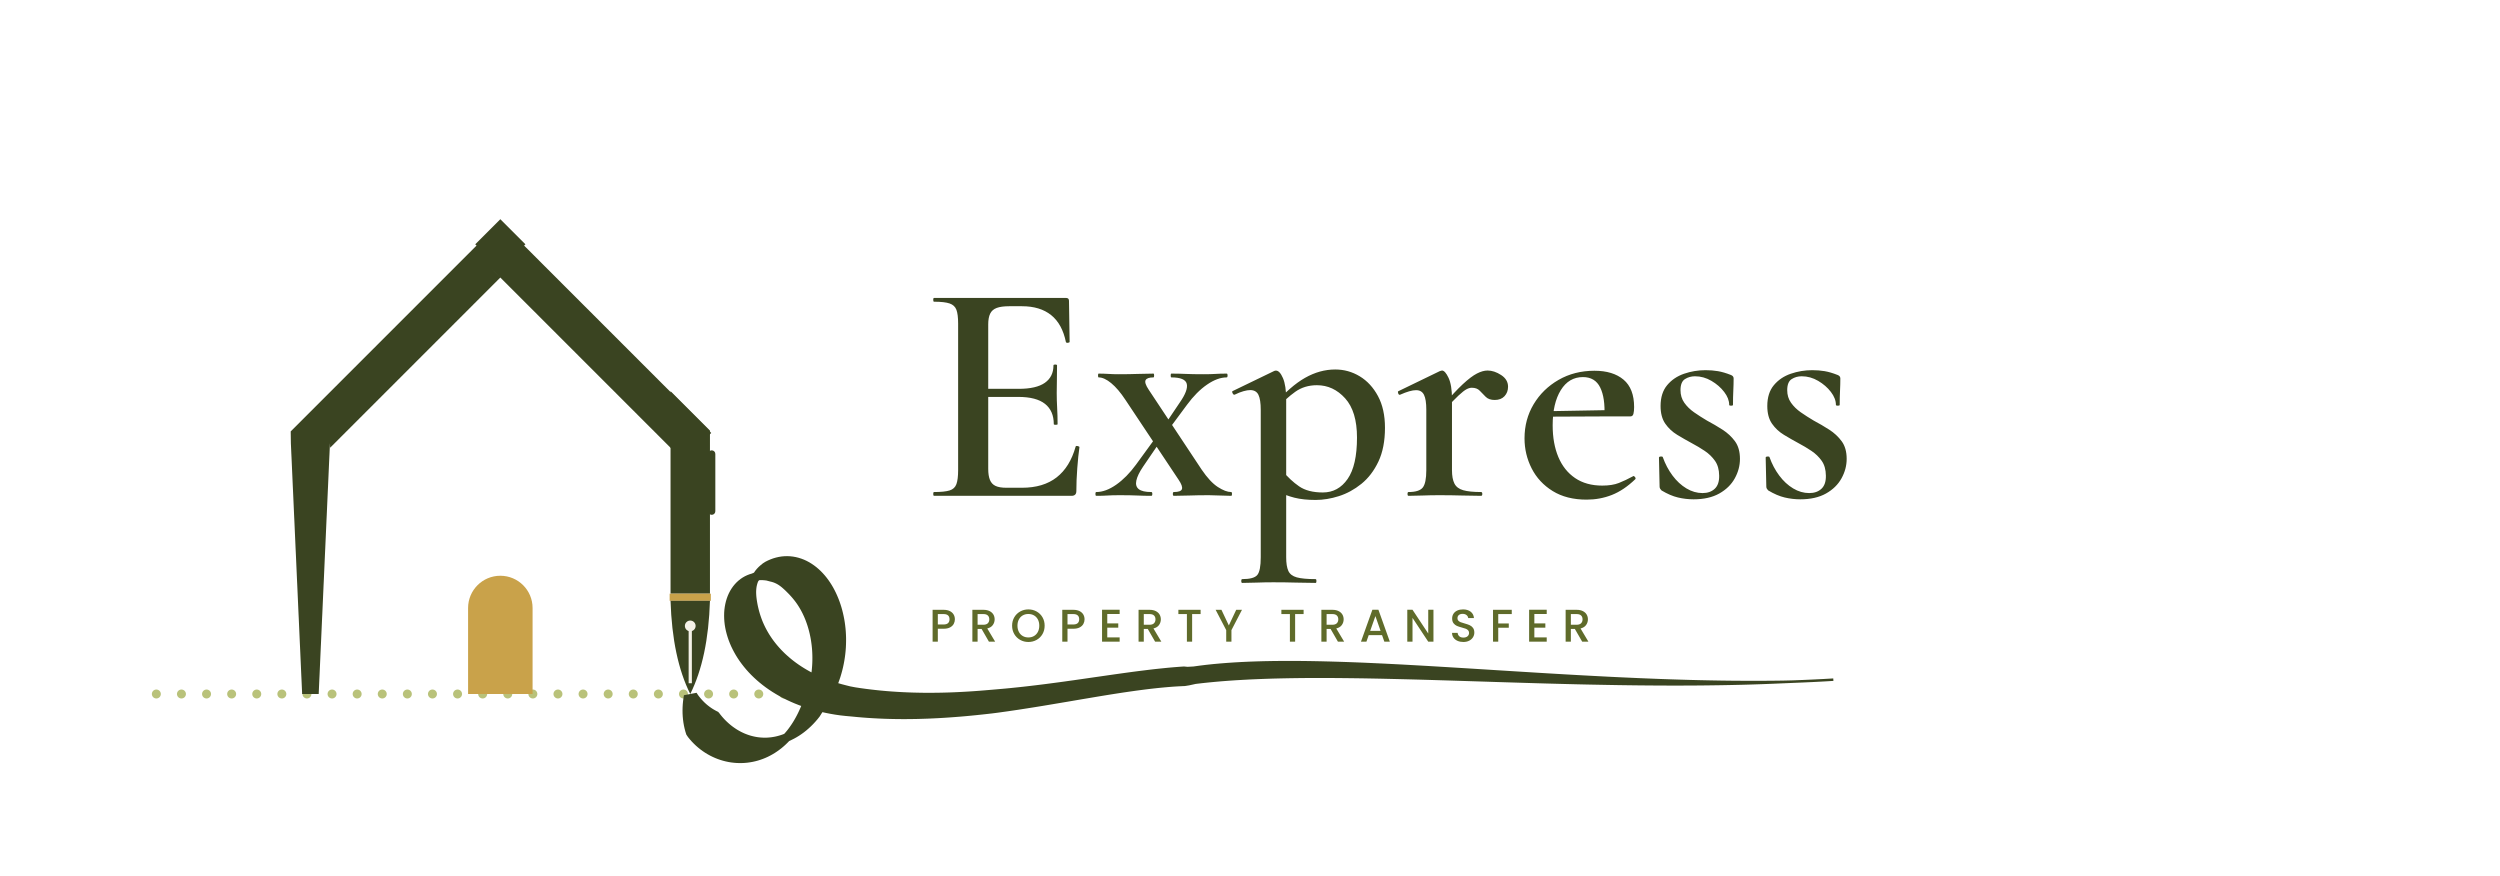
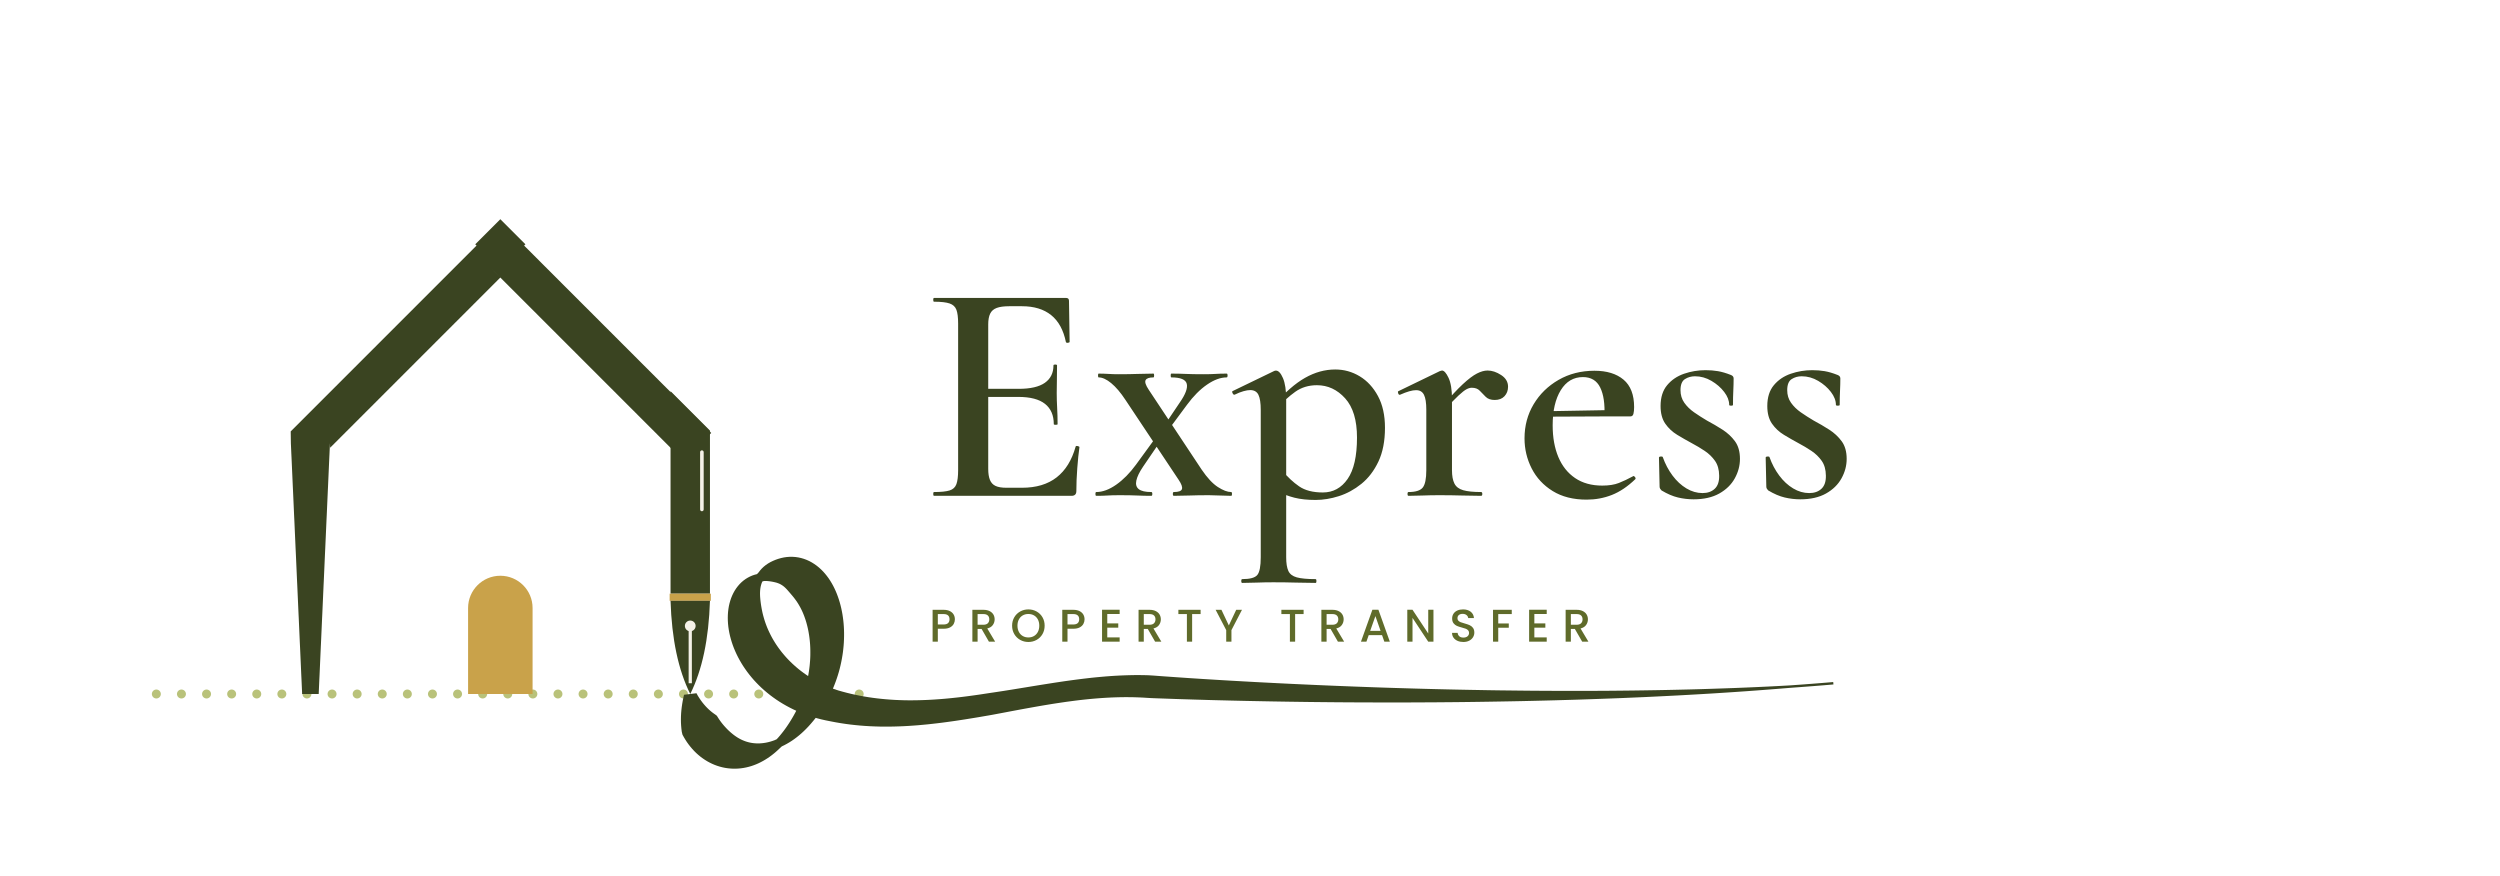
<svg xmlns="http://www.w3.org/2000/svg" viewBox="0 0 1200 420" width="1200" height="420">
  <g transform="translate(20 -4) scale(0.86)">
    <path d="M64 392H470" fill="none" stroke="#B9C27A" stroke-width="5" stroke-linecap="round" stroke-dasharray="0.01 14" />
    <path d="M238 392V344a18 18 0 0 1 36 0v48z" fill="#C9A24A" />
-     <path d="M154.62 392.00L154.71 389.97L154.80 387.94L154.89 385.91L154.98 383.89L155.08 381.86L155.17 379.83L155.26 377.80L155.35 375.77L155.44 373.74L155.53 371.71L155.62 369.69L155.71 367.66L155.80 365.63L155.90 363.60L155.99 361.57L156.08 359.54L156.17 357.51L156.26 355.49L156.35 353.46L156.44 351.43L156.53 349.40L156.63 347.37L156.72 345.34L156.81 343.31L156.90 341.29L156.99 339.26L157.08 337.23L157.17 335.20L157.26 333.17L157.35 331.14L157.45 329.11L157.54 327.09L157.63 325.06L157.72 323.03L157.81 321.00L157.90 318.97L157.99 316.94L158.08 314.91L158.17 312.89L158.27 310.86L158.36 308.83L158.45 306.80L158.54 304.77L158.63 302.74L158.72 300.71L158.81 298.69L158.90 296.66L158.99 294.63L159.09 292.60L159.18 290.57L159.27 288.54L159.36 286.51L159.45 284.49L159.54 282.46L159.63 280.43L159.72 278.40L159.82 276.37L159.91 274.34L160.00 272.31L160.09 270.29L160.18 268.26L160.27 266.23L160.36 264.20L160.45 262.17L160.54 260.14L160.64 258.11L160.73 256.09L160.82 254.06L160.91 252.03L161.00 254.56L159.29 256.26L160.81 254.75L162.32 253.24L163.84 251.72L165.35 250.21L166.86 248.69L168.38 247.18L169.89 245.66L171.41 244.15L172.92 242.64L174.44 241.12L175.95 239.61L177.46 238.09L178.98 236.58L180.49 235.06L182.01 233.55L183.52 232.04L185.04 230.52L186.55 229.01L188.06 227.49L189.58 225.98L191.09 224.46L192.61 222.95L194.12 221.44L195.64 219.92L197.15 218.41L198.66 216.89L200.18 215.38L201.69 213.86L203.21 212.35L204.72 210.84L206.24 209.32L207.75 207.81L209.26 206.29L210.78 204.78L212.29 203.26L213.81 201.75L215.32 200.24L216.84 198.72L218.35 197.21L219.86 195.69L221.38 194.18L222.89 192.66L224.41 191.15L225.92 189.64L227.44 188.12L228.95 186.61L230.46 185.09L231.98 183.58L233.49 182.06L235.01 180.55L236.52 179.04L238.04 177.52L239.55 176.01L241.06 174.49L242.58 172.98L244.09 171.46L245.61 169.95L247.12 168.44L248.64 166.92L250.15 165.41L251.66 163.89L253.18 162.38L254.69 160.86L256.21 159.35L257.72 157.84L259.24 156.32L260.75 154.81L262.26 153.29L256.00 159.56L249.79 153.35L251.36 154.92L252.94 156.49L254.51 158.06L256.08 159.64L257.65 161.21L259.22 162.78L260.79 164.35L262.36 165.92L263.94 167.49L265.51 169.06L267.08 170.64L268.65 172.21L270.22 173.78L271.79 175.35L273.36 176.92L274.94 178.49L276.51 180.06L278.08 181.64L279.65 183.21L281.22 184.78L282.79 186.35L284.36 187.92L285.94 189.49L287.51 191.06L289.08 192.64L290.65 194.21L292.22 195.78L293.79 197.35L295.36 198.92L296.94 200.49L298.51 202.06L300.08 203.64L301.65 205.21L303.22 206.78L304.79 208.35L306.36 209.92L307.94 211.49L309.51 213.06L311.08 214.64L312.65 216.21L314.22 217.78L315.79 219.35L317.36 220.92L318.94 222.49L320.51 224.06L322.08 225.64L323.65 227.21L325.22 228.78L326.79 230.35L328.36 231.92L329.94 233.49L331.51 235.06L333.08 236.64L334.65 238.21L336.22 239.78L337.79 241.35L339.36 242.92L340.94 244.49L342.51 246.06L344.08 247.64L345.65 249.21L347.22 250.78L348.79 252.35L350.36 253.92L351.94 255.49L353.51 257.06L355.08 258.64L356.65 260.21L358.31 261.69L373.69 246.31L372.21 244.65L370.64 243.08L369.06 241.51L367.49 239.94L365.92 238.36L364.35 236.79L362.78 235.22L361.21 233.65L359.64 232.08L358.06 230.51L356.49 228.94L354.92 227.36L353.35 225.79L351.78 224.22L350.21 222.65L348.64 221.08L347.06 219.51L345.49 217.94L343.92 216.36L342.35 214.79L340.78 213.22L339.21 211.65L337.64 210.08L336.06 208.51L334.49 206.94L332.92 205.36L331.35 203.79L329.78 202.22L328.21 200.65L326.64 199.08L325.06 197.51L323.49 195.94L321.92 194.36L320.35 192.79L318.78 191.22L317.21 189.65L315.64 188.08L314.06 186.51L312.49 184.94L310.92 183.36L309.35 181.79L307.78 180.22L306.21 178.65L304.64 177.08L303.06 175.51L301.49 173.94L299.92 172.36L298.35 170.79L296.78 169.22L295.21 167.65L293.64 166.08L292.06 164.51L290.49 162.94L288.92 161.36L287.35 159.79L285.78 158.22L284.21 156.65L282.64 155.08L281.06 153.51L279.49 151.94L277.92 150.36L276.35 148.79L274.78 147.22L273.21 145.65L271.64 144.08L270.06 142.51L268.49 140.94L266.92 139.36L265.35 137.79L256.00 128.44L246.71 137.74L245.19 139.25L243.68 140.76L242.16 142.28L240.65 143.79L239.14 145.31L237.62 146.82L236.11 148.34L234.59 149.85L233.08 151.36L231.56 152.88L230.05 154.39L228.54 155.91L227.02 157.42L225.51 158.94L223.99 160.45L222.48 161.96L220.96 163.48L219.45 164.99L217.94 166.51L216.42 168.02L214.91 169.54L213.39 171.05L211.88 172.56L210.36 174.08L208.85 175.59L207.34 177.11L205.82 178.62L204.31 180.14L202.79 181.65L201.28 183.16L199.76 184.68L198.25 186.19L196.74 187.71L195.22 189.22L193.71 190.74L192.19 192.25L190.68 193.76L189.16 195.28L187.65 196.79L186.14 198.31L184.62 199.82L183.11 201.34L181.59 202.85L180.08 204.36L178.56 205.88L177.05 207.39L175.54 208.91L174.02 210.42L172.51 211.94L170.99 213.45L169.48 214.96L167.96 216.48L166.45 217.99L164.94 219.51L163.42 221.02L161.91 222.54L160.39 224.05L158.88 225.56L157.36 227.08L155.85 228.59L154.34 230.11L152.82 231.62L151.31 233.14L149.79 234.65L148.28 236.16L146.76 237.68L145.25 239.19L143.74 240.71L139.00 245.44L139.09 252.03L139.18 254.06L139.27 256.09L139.36 258.11L139.46 260.14L139.55 262.17L139.64 264.20L139.73 266.23L139.82 268.26L139.91 270.29L140.00 272.31L140.09 274.34L140.18 276.37L140.28 278.40L140.37 280.43L140.46 282.46L140.55 284.49L140.64 286.51L140.73 288.54L140.82 290.57L140.91 292.60L141.01 294.63L141.10 296.66L141.19 298.69L141.28 300.71L141.37 302.74L141.46 304.77L141.55 306.80L141.64 308.83L141.73 310.86L141.83 312.89L141.92 314.91L142.01 316.94L142.10 318.97L142.19 321.00L142.28 323.03L142.37 325.06L142.46 327.09L142.55 329.11L142.65 331.14L142.74 333.17L142.83 335.20L142.92 337.23L143.01 339.26L143.10 341.29L143.19 343.31L143.28 345.34L143.37 347.37L143.47 349.40L143.56 351.43L143.65 353.46L143.74 355.49L143.83 357.51L143.92 359.54L144.01 361.57L144.10 363.60L144.20 365.63L144.29 367.66L144.38 369.69L144.47 371.71L144.56 373.74L144.65 375.77L144.74 377.80L144.83 379.83L144.92 381.86L145.02 383.89L145.11 385.91L145.20 387.94L145.29 389.97L145.38 392.00Z M358.48 392.68L358.21 394.30L357.99 395.99L357.83 397.68L357.73 399.38L357.69 401.09L357.71 402.80L357.80 404.52L357.96 406.23L358.18 407.93L358.48 409.64L358.85 411.33L359.29 413.00L359.81 414.66L360.74 416.04L361.79 417.33L362.88 418.56L364.02 419.73L365.20 420.86L366.42 421.92L367.68 422.93L368.97 423.88L370.30 424.77L371.66 425.60L373.05 426.37L374.46 427.07L375.89 427.71L377.35 428.29L378.82 428.80L380.31 429.25L381.81 429.63L383.32 429.95L384.83 430.20L386.35 430.38L387.87 430.50L389.39 430.55L390.91 430.54L392.42 430.47L393.92 430.33L395.41 430.12L396.89 429.86L398.35 429.53L399.79 429.15L401.21 428.70L402.61 428.20L403.99 427.64L405.34 427.03L406.66 426.36L407.96 425.64L409.22 424.88L410.46 424.06L411.66 423.20L412.84 422.30L413.98 421.35L415.09 420.36L416.17 419.32L417.22 418.25L418.58 417.60L419.96 416.91L421.33 416.15L422.70 415.31L424.05 414.41L425.40 413.43L426.73 412.38L428.04 411.25L429.33 410.06L430.60 408.79L431.84 407.45L433.06 406.04L434.24 404.55L435.19 403.03L436.19 401.47L437.33 399.86L438.42 398.22L439.45 396.56L440.43 394.87L441.36 393.17L442.23 391.44L443.05 389.70L443.81 387.94L444.52 386.16L445.17 384.37L445.78 382.57L446.32 380.77L446.82 378.95L447.26 377.13L447.65 375.30L447.99 373.47L448.28 371.64L448.52 369.81L448.71 367.98L448.85 366.16L448.93 364.34L448.97 362.53L448.97 360.72L448.91 358.93L448.81 357.14L448.66 355.37L448.46 353.61L448.22 351.86L447.93 350.13L447.59 348.42L447.21 346.73L446.79 345.05L446.32 343.40L445.80 341.77L445.24 340.16L444.63 338.58L443.98 337.03L443.28 335.50L442.54 334.01L441.75 332.54L440.91 331.11L440.02 329.72L439.09 328.37L438.10 327.05L437.07 325.79L435.98 324.57L434.85 323.40L433.66 322.29L432.42 321.23L431.14 320.25L429.80 319.33L428.42 318.48L426.99 317.72L425.52 317.04L424.01 316.46L422.47 315.97L420.90 315.58L419.31 315.30L417.70 315.12L416.09 315.06L414.49 315.10L412.90 315.25L411.32 315.51L409.77 315.87L408.25 316.32L406.77 316.87L405.33 317.49L403.93 318.20L402.53 319.09L401.31 320.08L400.21 321.06L399.22 322.09L398.33 323.17L397.56 324.28L396.39 324.78L395.10 325.17L393.81 325.67L392.55 326.26L391.32 326.96L390.12 327.76L388.98 328.66L387.90 329.65L386.88 330.73L385.93 331.89L385.06 333.13L384.26 334.44L383.55 335.81L382.92 337.24L382.38 338.72L381.92 340.24L381.55 341.80L381.26 343.39L381.05 345.01L380.93 346.65L380.90 348.32L380.94 350.00L381.06 351.69L381.26 353.39L381.54 355.10L381.90 356.81L382.34 358.53L382.85 360.24L383.43 361.95L384.09 363.65L384.82 365.35L385.63 367.03L386.51 368.70L387.45 370.36L388.47 372.00L389.56 373.62L390.72 375.21L391.95 376.79L393.24 378.34L394.60 379.86L396.03 381.35L397.53 382.81L399.09 384.24L400.71 385.63L402.40 386.99L404.15 388.31L405.97 389.59L407.85 390.83L409.79 392.02L411.78 393.17L413.84 394.28L415.96 395.33L418.14 396.34L420.37 397.30L422.67 398.21L425.01 399.07L427.42 399.87L429.88 400.62L432.40 401.32L434.97 401.96L437.60 402.54L440.28 403.07L443.02 403.54L445.81 403.94L448.72 404.26L451.94 404.55L455.05 404.85L458.16 405.12L461.26 405.35L464.35 405.54L467.44 405.70L470.52 405.83L473.60 405.92L476.67 405.98L479.73 406.01L482.79 406.01L485.84 405.98L488.88 405.93L491.92 405.84L494.94 405.74L497.96 405.60L500.97 405.45L503.97 405.27L506.96 405.07L509.94 404.85L512.91 404.62L515.88 404.36L518.83 404.08L521.77 403.79L524.70 403.48L527.62 403.16L530.53 402.83L533.43 402.46L536.31 402.06L539.18 401.66L542.03 401.24L544.88 400.82L547.71 400.38L550.53 399.94L553.33 399.50L556.12 399.05L558.90 398.60L561.66 398.14L564.40 397.68L567.13 397.22L569.85 396.76L572.55 396.31L575.23 395.85L577.90 395.39L580.55 394.94L583.18 394.50L585.80 394.06L588.40 393.62L590.98 393.19L593.54 392.77L596.08 392.36L598.60 391.96L601.10 391.57L603.59 391.19L606.05 390.83L608.49 390.48L610.91 390.14L613.31 389.82L615.69 389.51L618.04 389.22L620.37 388.95L622.68 388.70L624.96 388.47L627.22 388.26L629.45 388.07L631.66 387.90L633.84 387.76L635.99 387.65L638.12 387.55L640.48 387.17L644.13 386.37L647.62 385.96L651.19 385.58L654.85 385.23L658.60 384.90L662.42 384.61L666.32 384.34L670.30 384.11L674.36 383.89L678.49 383.71L682.69 383.55L686.97 383.41L691.31 383.30L695.72 383.21L700.20 383.14L704.75 383.09L709.35 383.07L714.02 383.06L718.74 383.07L723.53 383.10L728.37 383.15L733.26 383.21L738.21 383.28L743.21 383.37L748.25 383.47L753.35 383.59L758.49 383.71L763.68 383.84L768.91 383.98L774.18 384.13L779.49 384.29L784.83 384.45L790.22 384.62L795.64 384.79L801.09 384.96L806.57 385.13L812.08 385.31L817.62 385.48L823.19 385.65L828.78 385.82L834.40 385.99L840.04 386.15L845.69 386.30L851.37 386.45L857.06 386.59L862.77 386.72L868.49 386.83L874.22 386.94L879.96 387.04L885.71 387.12L891.47 387.19L897.23 387.24L903.00 387.28L908.77 387.30L914.54 387.30L920.30 387.28L926.07 387.24L931.83 387.17L937.58 387.09L943.33 386.98L949.07 386.85L954.79 386.69L960.51 386.50L966.21 386.28L971.89 386.04L977.56 385.80L983.21 385.57L988.84 385.31L994.45 385.02L1000.04 384.69L999.96 383.31L994.38 383.63L988.78 383.91L983.15 384.16L977.51 384.38L971.85 384.52L966.17 384.59L960.47 384.63L954.76 384.64L949.05 384.62L943.32 384.58L937.58 384.51L931.84 384.41L926.09 384.29L920.34 384.15L914.58 383.98L908.83 383.80L903.07 383.60L897.32 383.37L891.58 383.14L885.83 382.88L880.10 382.62L874.37 382.34L868.66 382.04L862.95 381.74L857.26 381.43L851.59 381.11L845.93 380.78L840.28 380.45L834.66 380.11L829.06 379.76L823.48 379.42L817.92 379.07L812.39 378.73L806.89 378.38L801.41 378.04L795.97 377.70L790.55 377.37L785.17 377.04L779.82 376.72L774.51 376.40L769.24 376.10L764.00 375.81L758.81 375.52L753.66 375.26L748.55 375.00L743.48 374.77L738.46 374.54L733.49 374.34L728.57 374.16L723.70 374.00L718.89 373.86L714.12 373.74L709.41 373.65L704.76 373.58L700.17 373.54L695.64 373.53L691.16 373.55L686.75 373.60L682.41 373.68L678.13 373.80L673.91 373.95L669.77 374.14L665.70 374.37L661.69 374.64L657.77 374.95L653.91 375.30L650.13 375.70L646.44 376.15L642.82 376.65L639.52 376.83L637.57 376.64L635.34 376.79L633.09 376.96L630.81 377.15L628.52 377.36L626.21 377.59L623.88 377.83L621.53 378.08L619.16 378.35L616.77 378.64L614.36 378.94L611.94 379.24L609.49 379.56L607.03 379.89L604.55 380.23L602.05 380.58L599.53 380.93L597.00 381.29L594.45 381.66L591.89 382.03L589.30 382.40L586.71 382.77L584.09 383.15L581.47 383.53L578.82 383.91L576.17 384.29L573.50 384.66L570.81 385.04L568.11 385.41L565.40 385.77L562.68 386.13L559.94 386.49L557.20 386.83L554.44 387.17L551.67 387.50L548.89 387.82L546.10 388.13L543.30 388.42L540.49 388.71L537.67 388.98L534.85 389.23L532.01 389.48L529.17 389.72L526.33 389.96L523.48 390.19L520.62 390.40L517.75 390.59L514.88 390.76L512.01 390.91L509.13 391.04L506.24 391.15L503.35 391.23L500.46 391.29L497.56 391.32L494.67 391.33L491.76 391.31L488.86 391.26L485.96 391.19L483.05 391.08L480.15 390.95L477.24 390.78L474.34 390.59L471.44 390.36L468.53 390.10L465.63 389.80L462.74 389.47L459.84 389.11L456.95 388.71L454.06 388.27L451.28 387.74L448.93 387.15L446.60 386.54L444.34 385.89L442.16 385.20L440.04 384.47L437.99 383.71L436.01 382.92L434.09 382.09L432.25 381.23L430.47 380.35L428.75 379.45L427.10 378.52L425.51 377.57L423.98 376.60L422.51 375.62L421.10 374.62L419.75 373.61L418.46 372.59L417.22 371.55L416.04 370.51L414.90 369.47L413.82 368.41L412.79 367.36L411.81 366.30L410.88 365.24L409.99 364.18L409.15 363.12L408.35 362.07L407.60 361.02L406.89 359.97L406.21 358.93L405.58 357.89L404.99 356.87L404.43 355.85L403.91 354.85L403.42 353.85L402.97 352.87L402.54 351.90L402.15 350.94L401.79 349.99L401.46 349.06L401.15 348.15L400.86 347.25L400.60 346.36L400.36 345.49L400.14 344.64L399.94 343.79L399.75 342.96L399.58 342.14L399.43 341.33L399.29 340.52L399.16 339.72L399.05 338.92L398.95 338.11L398.87 337.30L398.82 336.47L398.78 335.63L398.78 334.78L398.82 333.90L398.90 333.01L399.03 332.09L399.23 331.16L399.50 330.21L399.84 329.25L400.41 328.49L401.46 328.44L402.50 328.46L403.51 328.54L404.51 328.66L405.47 328.91L406.46 329.18L407.43 329.41L408.33 329.68L409.18 330.01L409.96 330.37L410.68 330.76L411.36 331.17L411.98 331.60L412.57 332.04L413.12 332.48L413.64 332.93L414.15 333.38L414.64 333.83L415.13 334.29L415.61 334.76L416.09 335.24L416.58 335.73L417.07 336.23L417.57 336.76L418.07 337.31L418.58 337.88L419.10 338.48L419.62 339.11L420.15 339.77L420.68 340.46L421.21 341.19L421.74 341.95L422.26 342.74L422.78 343.57L423.29 344.43L423.80 345.33L424.29 346.25L424.77 347.21L425.24 348.21L425.70 349.23L426.14 350.28L426.56 351.36L426.96 352.47L427.35 353.61L427.71 354.77L428.05 355.96L428.37 357.17L428.67 358.41L428.94 359.66L429.19 360.94L429.41 362.24L429.60 363.55L429.77 364.88L429.91 366.23L430.02 367.60L430.10 368.97L430.15 370.37L430.17 371.77L430.16 373.19L430.12 374.62L430.04 376.06L429.93 377.51L429.79 378.97L429.61 380.43L429.39 381.91L429.14 383.39L428.85 384.88L428.52 386.37L428.15 387.87L427.74 389.38L427.28 390.89L426.78 392.40L426.24 393.91L425.65 395.43L424.81 396.97L424.02 398.48L423.41 399.91L422.78 401.30L422.14 402.66L421.47 403.98L420.78 405.26L420.07 406.51L419.34 407.72L418.58 408.90L417.80 410.04L417.00 411.15L416.18 412.23L415.32 413.27L414.43 414.26L413.20 414.72L411.97 415.12L410.75 415.46L409.55 415.75L408.36 415.97L407.19 416.15L406.03 416.27L404.89 416.35L403.77 416.37L402.68 416.36L401.60 416.30L400.55 416.21L399.52 416.08L398.52 415.91L397.53 415.71L396.57 415.48L395.64 415.23L394.72 414.94L393.83 414.63L392.96 414.30L392.11 413.95L391.28 413.57L390.47 413.18L389.68 412.76L388.91 412.33L388.16 411.89L387.43 411.42L386.72 410.94L386.02 410.45L385.33 409.94L384.66 409.41L384.01 408.87L383.37 408.32L382.75 407.75L382.13 407.17L381.53 406.57L380.94 405.96L380.37 405.33L379.80 404.69L379.25 404.02L378.70 403.34L378.17 402.64L377.58 401.98L376.64 401.52L375.69 401.00L374.73 400.44L373.77 399.82L372.81 399.14L371.84 398.40L370.89 397.60L369.94 396.73L369.01 395.79L368.10 394.79L367.21 393.72L366.35 392.59L365.52 391.32Z" fill="#3A4421" />
+     <path d="M154.62 392.00L154.71 389.97L154.80 387.94L154.89 385.91L154.98 383.89L155.08 381.86L155.17 379.83L155.26 377.80L155.35 375.77L155.44 373.74L155.53 371.71L155.62 369.69L155.71 367.66L155.80 365.63L155.90 363.60L155.99 361.57L156.08 359.54L156.17 357.51L156.26 355.49L156.35 353.46L156.44 351.43L156.53 349.40L156.63 347.37L156.72 345.34L156.81 343.31L156.90 341.29L156.99 339.26L157.08 337.23L157.17 335.20L157.26 333.17L157.35 331.14L157.45 329.11L157.54 327.09L157.63 325.06L157.72 323.03L157.81 321.00L157.90 318.97L157.99 316.94L158.08 314.91L158.17 312.89L158.27 310.86L158.36 308.83L158.45 306.80L158.54 304.77L158.63 302.74L158.72 300.71L158.81 298.69L158.90 296.66L158.99 294.63L159.09 292.60L159.18 290.57L159.27 288.54L159.36 286.51L159.45 284.49L159.54 282.46L159.63 280.43L159.72 278.40L159.82 276.37L159.91 274.34L160.00 272.31L160.09 270.29L160.18 268.26L160.27 266.23L160.36 264.20L160.45 262.17L160.54 260.14L160.64 258.11L160.73 256.09L160.82 254.06L160.91 252.03L161.00 254.56L159.29 256.26L160.81 254.75L162.32 253.24L163.84 251.72L165.35 250.21L166.86 248.69L168.38 247.18L169.89 245.66L171.41 244.15L172.92 242.64L174.44 241.12L175.95 239.61L177.46 238.09L178.98 236.58L180.49 235.06L182.01 233.55L183.52 232.04L185.04 230.52L186.55 229.01L188.06 227.49L189.58 225.98L191.09 224.46L192.61 222.95L194.12 221.44L195.64 219.92L197.15 218.41L198.66 216.89L200.18 215.38L201.69 213.86L203.21 212.35L204.72 210.84L206.24 209.32L207.75 207.81L209.26 206.29L210.78 204.78L212.29 203.26L213.81 201.75L215.32 200.24L216.84 198.72L218.35 197.21L219.86 195.69L221.38 194.18L222.89 192.66L224.41 191.15L225.92 189.64L227.44 188.12L228.95 186.61L230.46 185.09L231.98 183.58L233.49 182.06L235.01 180.55L236.52 179.04L238.04 177.52L239.55 176.01L241.06 174.49L242.58 172.98L244.09 171.46L245.61 169.95L247.12 168.44L248.64 166.92L250.15 165.41L251.66 163.89L253.18 162.38L254.69 160.86L256.21 159.35L257.72 157.84L259.24 156.32L260.75 154.81L262.26 153.29L256.00 159.56L249.79 153.35L251.36 154.92L252.94 156.49L254.51 158.06L256.08 159.64L257.65 161.21L259.22 162.78L260.79 164.35L262.36 165.92L263.94 167.49L265.51 169.06L267.08 170.64L268.65 172.21L270.22 173.78L271.79 175.35L273.36 176.92L274.94 178.49L276.51 180.06L278.08 181.64L279.65 183.21L281.22 184.78L282.79 186.35L284.36 187.92L285.94 189.49L287.51 191.06L289.08 192.64L290.65 194.21L292.22 195.78L293.79 197.35L295.36 198.92L296.94 200.49L298.51 202.06L300.08 203.64L301.65 205.21L303.22 206.78L304.79 208.35L306.36 209.92L307.94 211.49L309.51 213.06L311.08 214.64L312.65 216.21L314.22 217.78L315.79 219.35L317.36 220.92L318.94 222.49L320.51 224.06L322.08 225.64L323.65 227.21L325.22 228.78L326.79 230.35L328.36 231.92L329.94 233.49L331.51 235.06L333.08 236.64L334.65 238.21L336.22 239.78L337.79 241.35L339.36 242.92L340.94 244.49L342.51 246.06L344.08 247.64L345.65 249.21L347.22 250.78L348.79 252.35L350.36 253.92L351.94 255.49L353.51 257.06L355.08 258.64L356.65 260.21L358.31 261.69L373.69 246.31L372.21 244.65L370.64 243.08L369.06 241.51L367.49 239.94L365.92 238.36L364.35 236.79L362.78 235.22L361.21 233.65L359.64 232.08L358.06 230.51L356.49 228.94L354.92 227.36L353.35 225.79L351.78 224.22L350.21 222.65L348.64 221.08L347.06 219.51L345.49 217.94L343.92 216.36L342.35 214.79L340.78 213.22L339.21 211.65L337.64 210.08L336.06 208.51L334.49 206.94L332.92 205.36L331.35 203.79L329.78 202.22L328.21 200.65L326.64 199.08L325.06 197.51L323.49 195.94L321.92 194.36L320.35 192.79L318.78 191.22L317.21 189.65L315.64 188.08L314.06 186.51L312.49 184.94L310.92 183.36L309.35 181.79L307.78 180.22L306.21 178.65L304.64 177.08L303.06 175.51L301.49 173.94L299.92 172.36L298.35 170.79L296.78 169.22L295.21 167.65L293.64 166.08L292.06 164.51L290.49 162.94L288.92 161.36L287.35 159.79L285.78 158.22L284.21 156.65L282.64 155.08L281.06 153.51L279.49 151.94L277.92 150.36L276.35 148.79L274.78 147.22L273.21 145.65L271.64 144.08L270.06 142.51L268.49 140.94L266.92 139.36L265.35 137.79L256.00 128.44L246.71 137.74L245.19 139.25L243.68 140.76L242.16 142.28L240.65 143.79L239.14 145.31L237.62 146.82L236.11 148.34L234.59 149.85L233.08 151.36L231.56 152.88L230.05 154.39L228.54 155.91L227.02 157.42L225.51 158.94L223.99 160.45L222.48 161.96L220.96 163.48L219.45 164.99L217.94 166.51L216.42 168.02L214.91 169.54L213.39 171.05L211.88 172.56L210.36 174.08L208.85 175.59L207.34 177.11L205.82 178.62L204.31 180.14L202.79 181.65L201.28 183.16L199.76 184.68L198.25 186.19L196.74 187.71L195.22 189.22L193.71 190.74L192.19 192.25L190.68 193.76L189.16 195.28L187.65 196.79L186.14 198.31L184.62 199.82L183.11 201.34L181.59 202.85L180.08 204.36L178.56 205.88L177.05 207.39L175.54 208.91L174.02 210.42L172.51 211.94L170.99 213.45L169.48 214.96L167.96 216.48L166.45 217.99L164.94 219.51L163.42 221.02L161.91 222.54L160.39 224.05L158.88 225.56L157.36 227.08L155.85 228.59L154.34 230.11L152.82 231.62L151.31 233.14L149.79 234.65L148.28 236.16L146.76 237.68L145.25 239.19L143.74 240.71L139.00 245.44L139.09 252.03L139.18 254.06L139.27 256.09L139.36 258.11L139.46 260.14L139.55 262.17L139.64 264.20L139.73 266.23L139.82 268.26L139.91 270.29L140.00 272.31L140.09 274.34L140.18 276.37L140.28 278.40L140.37 280.43L140.46 282.46L140.55 284.49L140.64 286.51L140.73 288.54L140.82 290.57L140.91 292.60L141.01 294.63L141.10 296.66L141.19 298.69L141.28 300.71L141.37 302.74L141.46 304.77L141.55 306.80L141.64 308.83L141.73 310.86L141.83 312.89L141.92 314.91L142.01 316.94L142.10 318.97L142.19 321.00L142.28 323.03L142.37 325.06L142.46 327.09L142.55 329.11L142.65 331.14L142.74 333.17L142.83 335.20L142.92 337.23L143.01 339.26L143.10 341.29L143.19 343.31L143.28 345.34L143.37 347.37L143.47 349.40L143.56 351.43L143.65 353.46L143.74 355.49L143.83 357.51L143.92 359.54L144.01 361.57L144.10 363.60L144.20 365.63L144.29 367.66L144.38 369.69L144.47 371.71L144.56 373.74L144.65 375.77L144.74 377.80L144.83 379.83L144.92 381.86L145.02 383.89L145.11 385.91L145.20 387.94L145.29 389.97L145.38 392.00Z M358.53 392.43L358.15 394.09L357.80 395.80L357.51 397.51L357.26 399.23L357.06 400.95L356.91 402.68L356.82 404.40L356.79 406.13L356.81 407.86L356.90 409.59L357.05 411.31L357.26 413.03L357.65 414.68L358.44 416.11L359.28 417.51L360.16 418.87L361.10 420.18L362.09 421.44L363.12 422.65L364.20 423.82L365.32 424.93L366.49 425.98L367.69 426.97L368.94 427.90L370.22 428.77L371.54 429.58L372.89 430.31L374.27 430.98L375.67 431.58L377.10 432.10L378.54 432.55L380.00 432.93L381.47 433.23L382.95 433.45L384.44 433.60L385.92 433.68L387.40 433.68L388.87 433.61L390.33 433.47L391.78 433.26L393.22 432.98L394.63 432.64L396.03 432.24L397.40 431.77L398.75 431.25L400.08 430.67L401.38 430.03L402.65 429.35L403.90 428.62L405.13 427.84L406.33 427.02L407.51 426.15L408.66 425.24L409.79 424.29L410.89 423.30L411.98 422.27L413.08 421.25L414.46 420.58L415.85 419.84L417.23 419.04L418.62 418.16L419.99 417.21L421.36 416.19L422.72 415.10L424.07 413.94L425.41 412.70L426.73 411.40L428.04 410.03L429.33 408.58L430.61 407.07L431.87 405.51L433.08 403.92L434.24 402.30L435.35 400.66L436.41 399.00L437.43 397.31L438.40 395.61L439.32 393.88L440.19 392.14L441.01 390.39L441.79 388.62L442.51 386.83L443.19 385.04L443.82 383.24L444.41 381.43L444.95 379.62L445.44 377.80L445.88 375.97L446.28 374.15L446.63 372.32L446.94 370.50L447.21 368.68L447.42 366.86L447.60 365.05L447.73 363.24L447.81 361.44L447.85 359.65L447.85 357.87L447.81 356.10L447.72 354.34L447.59 352.59L447.41 350.86L447.19 349.14L446.93 347.44L446.62 345.76L446.27 344.09L445.87 342.45L445.43 340.83L444.94 339.23L444.40 337.65L443.82 336.10L443.19 334.58L442.50 333.08L441.77 331.62L440.98 330.19L440.14 328.80L439.24 327.44L438.28 326.14L437.26 324.87L436.19 323.66L435.05 322.51L433.85 321.42L432.59 320.40L431.27 319.46L429.90 318.60L428.47 317.82L426.99 317.15L425.46 316.58L423.90 316.12L422.31 315.77L420.70 315.54L419.08 315.43L417.47 315.43L415.86 315.55L414.27 315.78L412.71 316.12L411.17 316.55L409.68 317.07L408.22 317.68L406.79 318.37L405.42 319.16L404.15 320.03L402.98 320.98L401.92 321.99L400.97 323.06L400.13 324.16L399.25 325.09L397.94 325.43L396.64 325.87L395.36 326.42L394.11 327.07L392.89 327.82L391.72 328.67L390.61 329.62L389.56 330.66L388.58 331.79L387.67 332.99L386.84 334.26L386.09 335.60L385.42 336.99L384.83 338.44L384.33 339.92L383.90 341.45L383.55 343.01L383.29 344.59L383.10 346.20L382.99 347.84L382.95 349.49L382.98 351.15L383.09 352.83L383.26 354.52L383.51 356.21L383.82 357.91L384.20 359.61L384.65 361.31L385.16 363.02L385.73 364.71L386.37 366.41L387.08 368.09L387.84 369.77L388.67 371.44L389.56 373.09L390.51 374.73L391.52 376.36L392.60 377.96L393.73 379.55L394.92 381.11L396.17 382.65L397.48 384.17L398.85 385.65L400.28 387.11L401.76 388.54L403.31 389.93L404.91 391.29L406.56 392.61L408.27 393.89L410.03 395.13L411.85 396.33L413.72 397.48L415.64 398.58L417.62 399.64L419.64 400.65L421.72 401.60L423.84 402.50L426.01 403.35L428.23 404.14L430.50 404.87L432.81 405.55L435.16 406.16L437.60 406.71L440.46 407.28L443.23 407.81L445.99 408.28L448.75 408.70L451.50 409.06L454.24 409.36L456.97 409.62L459.70 409.83L462.42 409.99L465.13 410.10L467.83 410.18L470.53 410.21L473.22 410.20L475.90 410.15L478.58 410.07L481.24 409.96L483.91 409.81L486.56 409.63L489.21 409.43L491.86 409.19L494.50 408.94L497.13 408.65L499.76 408.35L502.39 408.03L505.01 407.68L507.62 407.32L510.23 406.95L512.84 406.55L515.45 406.15L518.05 405.73L520.64 405.31L523.24 404.88L525.83 404.43L528.42 403.99L531.00 403.53L533.58 403.04L536.16 402.56L538.73 402.07L541.30 401.58L543.87 401.10L546.43 400.62L549.00 400.15L551.56 399.69L554.12 399.23L556.67 398.78L559.23 398.34L561.78 397.92L564.33 397.50L566.87 397.11L569.42 396.73L571.96 396.36L574.49 396.02L577.03 395.69L579.56 395.38L582.09 395.10L584.62 394.84L587.14 394.61L589.66 394.40L592.18 394.22L594.69 394.07L597.20 393.94L599.70 393.85L602.20 393.79L604.70 393.76L607.19 393.77L609.68 393.81L612.16 393.89L614.63 394.00L617.11 394.16L619.64 394.30L622.71 394.42L625.91 394.53L629.22 394.65L632.64 394.77L636.18 394.89L639.83 395.00L643.59 395.12L647.46 395.23L651.43 395.35L655.50 395.46L659.67 395.56L663.94 395.67L668.30 395.77L672.75 395.87L677.30 395.96L681.94 396.05L686.66 396.14L691.46 396.22L696.35 396.30L701.31 396.37L706.35 396.44L711.47 396.50L716.66 396.55L721.91 396.60L727.24 396.64L732.63 396.67L738.09 396.69L743.60 396.71L749.18 396.72L754.81 396.72L760.49 396.72L766.23 396.70L772.01 396.67L777.85 396.64L783.72 396.59L789.64 396.54L795.61 396.47L801.60 396.39L807.64 396.30L813.71 396.20L819.81 396.09L825.94 395.97L832.09 395.83L838.27 395.68L844.47 395.52L850.69 395.34L856.93 395.16L863.19 394.95L869.46 394.73L875.73 394.50L882.02 394.26L888.31 393.99L894.61 393.72L900.91 393.42L907.21 393.11L913.50 392.79L919.79 392.44L926.07 392.08L932.34 391.71L938.60 391.31L944.85 390.90L951.08 390.47L957.29 390.02L963.47 389.55L969.64 389.07L975.78 388.57L981.90 388.12L987.98 387.66L994.04 387.18L1000.06 386.67L999.94 385.33L993.93 385.83L987.88 386.31L981.79 386.77L975.68 387.20L969.54 387.54L963.37 387.85L957.17 388.14L950.96 388.41L944.73 388.66L938.48 388.88L932.22 389.09L925.95 389.29L919.67 389.46L913.38 389.61L907.09 389.75L900.79 389.87L894.50 389.97L888.20 390.06L881.92 390.13L875.64 390.19L869.36 390.23L863.10 390.25L856.86 390.26L850.62 390.26L844.41 390.24L838.22 390.21L832.05 390.17L825.90 390.11L819.79 390.04L813.70 389.97L807.64 389.88L801.62 389.77L795.63 389.66L789.68 389.54L783.78 389.41L777.91 389.27L772.09 389.12L766.32 388.96L760.60 388.79L754.93 388.62L749.32 388.44L743.76 388.25L738.26 388.05L732.82 387.85L727.45 387.64L722.14 387.43L716.90 387.21L711.73 386.99L706.63 386.76L701.61 386.53L696.66 386.30L691.79 386.06L687.01 385.82L682.31 385.58L677.69 385.34L673.17 385.09L668.73 384.84L664.39 384.60L660.14 384.35L655.99 384.10L651.94 383.85L647.99 383.61L644.15 383.36L640.41 383.12L636.78 382.87L633.27 382.63L629.86 382.39L626.58 382.16L623.41 381.93L620.36 381.70L617.75 381.54L615.08 381.47L612.41 381.44L609.75 381.45L607.10 381.50L604.45 381.58L601.80 381.69L599.16 381.83L596.52 382.00L593.88 382.20L591.25 382.43L588.62 382.67L586.00 382.94L583.38 383.24L580.76 383.55L578.15 383.88L575.54 384.22L572.93 384.58L570.33 384.95L567.73 385.34L565.13 385.73L562.53 386.14L559.94 386.55L557.35 386.96L554.76 387.38L552.17 387.80L549.59 388.23L547.00 388.65L544.42 389.07L541.85 389.49L539.27 389.90L536.70 390.31L534.13 390.70L531.56 391.09L529.00 391.47L526.44 391.86L523.88 392.25L521.33 392.62L518.78 392.97L516.24 393.31L513.70 393.63L511.16 393.93L508.62 394.20L506.09 394.46L503.57 394.69L501.04 394.89L498.52 395.07L496.01 395.22L493.50 395.34L491.00 395.43L488.50 395.49L486.01 395.52L483.52 395.52L481.04 395.48L478.57 395.40L476.10 395.29L473.64 395.13L471.19 394.94L468.74 394.71L466.30 394.44L463.87 394.13L461.45 393.78L459.03 393.38L456.62 392.94L454.22 392.45L451.82 391.92L449.44 391.34L447.06 390.71L444.68 390.04L442.40 389.29L440.60 388.59L438.82 387.86L437.09 387.10L435.41 386.31L433.78 385.49L432.20 384.65L430.68 383.78L429.20 382.88L427.77 381.97L426.38 381.03L425.05 380.08L423.75 379.11L422.50 378.12L421.30 377.12L420.14 376.10L419.01 375.07L417.93 374.03L416.89 372.98L415.89 371.93L414.93 370.86L414.01 369.78L413.12 368.71L412.28 367.62L411.46 366.53L410.69 365.44L409.95 364.35L409.25 363.26L408.58 362.17L407.95 361.09L407.35 360.00L406.79 358.92L406.26 357.85L405.76 356.79L405.29 355.73L404.85 354.69L404.45 353.65L404.07 352.63L403.72 351.62L403.40 350.62L403.11 349.64L402.84 348.68L402.59 347.73L402.36 346.80L402.16 345.88L401.98 344.98L401.81 344.10L401.66 343.23L401.52 342.38L401.40 341.53L401.29 340.70L401.19 339.87L401.11 339.04L401.04 338.22L400.98 337.38L400.95 336.54L400.94 335.69L400.97 334.82L401.03 333.93L401.14 333.02L401.30 332.09L401.53 331.14L401.84 330.18L402.23 329.22L403.15 328.93L404.20 328.92L405.23 328.97L406.24 329.08L407.24 329.23L408.23 329.41L409.21 329.63L410.17 329.87L411.05 330.17L411.87 330.51L412.61 330.90L413.28 331.31L413.89 331.74L414.45 332.19L414.95 332.64L415.41 333.09L415.84 333.54L416.24 333.98L416.63 334.42L417.01 334.86L417.39 335.30L417.77 335.74L418.16 336.20L418.56 336.67L418.98 337.16L419.40 337.67L419.84 338.21L420.28 338.79L420.73 339.39L421.19 340.03L421.65 340.71L422.12 341.43L422.58 342.19L423.04 342.99L423.50 343.82L423.95 344.70L424.39 345.61L424.82 346.57L425.23 347.56L425.63 348.58L426.01 349.65L426.38 350.74L426.73 351.87L427.05 353.03L427.36 354.22L427.64 355.44L427.90 356.68L428.13 357.96L428.34 359.25L428.52 360.57L428.68 361.92L428.81 363.28L428.91 364.66L428.98 366.07L429.02 367.49L429.03 368.92L429.02 370.37L428.97 371.83L428.89 373.31L428.77 374.80L428.63 376.30L428.45 377.80L428.24 379.32L427.99 380.84L427.71 382.37L427.40 383.91L427.05 385.45L426.66 386.99L426.23 388.54L425.77 390.09L425.27 391.64L424.73 393.19L424.14 394.75L423.52 396.29L422.85 397.84L422.15 399.39L421.39 400.93L420.59 402.44L419.79 403.91L418.97 405.33L418.14 406.71L417.31 408.04L416.46 409.33L415.61 410.58L414.74 411.79L413.87 412.95L412.98 414.08L412.09 415.17L411.18 416.23L410.26 417.24L409.04 417.80L407.81 418.23L406.59 418.61L405.38 418.92L404.20 419.17L403.04 419.35L401.90 419.48L400.79 419.56L399.71 419.58L398.66 419.55L397.63 419.47L396.64 419.35L395.69 419.19L394.77 418.99L393.88 418.75L393.03 418.49L392.21 418.19L391.42 417.87L390.66 417.53L389.93 417.17L389.24 416.79L388.56 416.40L387.92 415.99L387.29 415.57L386.69 415.14L386.10 414.70L385.53 414.24L384.97 413.78L384.42 413.31L383.88 412.82L383.35 412.33L382.83 411.82L382.31 411.29L381.80 410.75L381.29 410.19L380.78 409.62L380.28 409.02L379.78 408.41L379.28 407.77L378.79 407.10L378.30 406.41L377.82 405.69L377.34 404.94L376.86 404.16L376.05 403.53L375.13 402.89L374.19 402.19L373.26 401.43L372.33 400.60L371.41 399.71L370.50 398.75L369.60 397.72L368.72 396.63L367.87 395.48L367.04 394.25L366.23 392.97L365.47 391.57Z" fill="#3A4421" />
    <path d="M256 127L270 141L256 155L242 141Z" fill="#3A4421" />
    <path d="M351 223L373 245V336H351Z" fill="#3A4421" />
-     <rect x="372" y="256" width="4" height="36" rx="2" fill="#3A4421" />
+     <rect x="367.5" y="256" width="2" height="34" rx="1" fill="#F5F2E8" />
    <rect x="350.5" y="336" width="23" height="4" fill="#C9A24A" />
    <path d="M351 340H373Q372 372 362 392Q352 372 351 340Z" fill="#3A4421" />
    <circle cx="362" cy="354" r="3" fill="#F5F2E8" />
    <rect x="361.1" y="354" width="1.8" height="32" fill="#F5F2E8" />
  </g>
  <g transform="translate(442 238) scale(1.52)">
    <path fill="#3A4421" d="M47.585 0.0H4.183Q3.91 0.0 3.91 -0.6Q3.91 -1.2 4.183 -1.2Q7.475 -1.2 9.085 -1.7Q10.695 -2.2 11.236 -3.7Q11.778 -5.2 11.778 -8.1V-54.4Q11.778 -57.3 11.236 -58.75Q10.695 -60.2 9.085 -60.75Q7.475 -61.3 4.183 -61.3Q3.91 -61.3 3.91 -61.9Q3.91 -62.5 4.183 -62.5H45.812Q46.785 -62.5 46.785 -61.6L46.985 -48.63Q46.985 -48.403 46.471 -48.33Q45.957 -48.258 45.812 -48.558Q44.652 -54.265 41.155 -57.07Q37.658 -59.875 31.953 -59.875H27.88Q25.412 -59.875 23.961 -59.339Q22.51 -58.803 21.896 -57.534Q21.282 -56.265 21.282 -54.162V-8.5Q21.282 -6.352 21.824 -5.025Q22.365 -3.697 23.599 -3.125Q24.832 -2.552 27.01 -2.552H31.933Q38.688 -2.552 42.893 -5.835Q47.097 -9.117 48.885 -15.542Q48.957 -15.842 49.521 -15.72Q50.085 -15.597 50.085 -15.37Q49.685 -12.552 49.399 -8.685Q49.112 -4.817 49.112 -1.5Q49.112 0.0 47.585 0.0ZM41.985 -22.63Q41.985 -26.84 39.215 -29.039Q36.445 -31.238 30.775 -31.238H16.752V-33.79H30.93Q36.472 -33.79 39.179 -35.702Q41.885 -37.615 41.885 -41.197Q41.885 -41.47 42.449 -41.47Q43.012 -41.47 43.012 -41.197Q43.012 -38.007 42.962 -36.226Q42.912 -34.445 42.912 -32.5Q42.912 -30.083 43.049 -27.751Q43.185 -25.42 43.185 -22.63Q43.185 -22.43 42.585 -22.43Q41.985 -22.43 41.985 -22.63Z M79.885 0.0Q79.585 0.0 79.585 -0.6Q79.585 -1.2 79.885 -1.2Q82.143 -1.2 82.456 -2.131Q82.77 -3.062 81.388 -5.1L64.615 -30.3Q62.323 -33.775 60.116 -35.588Q57.91 -37.4 56.155 -37.4Q55.955 -37.4 55.955 -38.0Q55.955 -38.6 56.155 -38.6Q57.655 -38.6 59.255 -38.5Q60.855 -38.4 62.355 -38.4Q65.872 -38.4 68.562 -38.5Q71.252 -38.6 73.47 -38.6Q73.67 -38.6 73.67 -38.0Q73.67 -37.4 73.47 -37.4Q71.457 -37.4 70.985 -36.541Q70.512 -35.683 71.967 -33.5L88.667 -8.3Q91.322 -4.39 93.782 -2.795Q96.242 -1.2 97.997 -1.2Q98.27 -1.2 98.27 -0.6Q98.27 0.0 97.997 0.0Q96.352 0.0 94.485 -0.1Q92.617 -0.2 91.0 -0.2Q87.483 -0.2 84.793 -0.1Q82.103 0.0 79.885 0.0ZM55.403 0.0Q55.13 0.0 55.13 -0.6Q55.13 -1.2 55.403 -1.2Q58.383 -1.2 61.695 -3.516Q65.007 -5.832 67.942 -9.84L75.038 -19.583L76.383 -18.32L70.15 -9.167Q68.46 -6.66 68.06 -4.847Q67.66 -3.035 68.815 -2.117Q69.97 -1.2 72.8 -1.2Q73.1 -1.2 73.1 -0.6Q73.1 0.0 72.8 0.0Q70.5 0.0 68.35 -0.1Q66.2 -0.2 62.8 -0.2Q60.41 -0.2 58.965 -0.1Q57.52 0.0 55.403 0.0ZM76.945 -19.155 75.683 -20.417 81.75 -29.433Q84.485 -33.34 83.976 -35.37Q83.468 -37.4 79.1 -37.4Q78.9 -37.4 78.9 -38.0Q78.9 -38.6 79.1 -38.6Q81.5 -38.6 83.65 -38.5Q85.8 -38.4 89.2 -38.4Q91.59 -38.4 93.035 -38.5Q94.48 -38.6 96.597 -38.6Q96.87 -38.6 96.87 -38.0Q96.87 -37.4 96.597 -37.4Q93.69 -37.4 90.383 -35.125Q87.075 -32.85 84.058 -28.76Z M101.493 27.5Q101.193 27.5 101.193 26.9Q101.193 26.3 101.493 26.3Q105.158 26.3 106.249 25.0Q107.34 23.7 107.34 19.4V-27.148Q107.34 -30.385 106.613 -31.89Q105.885 -33.395 104.003 -33.395Q103.148 -33.395 101.893 -33.045Q100.638 -32.695 99.155 -31.968Q98.755 -31.795 98.469 -32.368Q98.183 -32.94 98.438 -33.068L111.565 -39.417Q111.82 -39.545 112.147 -39.545Q113.33 -39.545 114.352 -37.186Q115.375 -34.828 115.375 -30.355V19.4Q115.375 22.2 116.052 23.7Q116.73 25.2 118.726 25.75Q120.722 26.3 124.66 26.3Q124.932 26.3 124.932 26.9Q124.932 27.5 124.66 27.5Q121.915 27.5 118.497 27.4Q115.08 27.3 111.29 27.3Q108.572 27.3 105.991 27.4Q103.41 27.5 101.493 27.5ZM124.662 1.3Q120.79 1.3 117.985 0.59Q115.18 -0.12 111.462 -1.833L114.247 -7.858Q116.64 -4.938 119.451 -3Q122.262 -1.062 126.948 -1.062Q131.813 -1.062 134.774 -5.328Q137.735 -9.593 137.735 -18.4Q137.735 -26.648 133.994 -30.79Q130.253 -34.933 125.088 -34.933Q121.14 -34.933 118.22 -32.84Q115.3 -30.748 112.507 -27.655L111.562 -28.717Q116.662 -34.617 121.326 -37.259Q125.99 -39.9 130.862 -39.9Q135.035 -39.9 138.594 -37.75Q142.152 -35.6 144.361 -31.5Q146.57 -27.4 146.57 -21.5Q146.57 -15.21 144.506 -10.838Q142.442 -6.465 139.129 -3.788Q135.815 -1.11 132.02 0.095Q128.225 1.3 124.662 1.3Z M165.395 -27.1 164.705 -28.317Q168.55 -32.845 171.154 -35.259Q173.757 -37.672 175.602 -38.622Q177.447 -39.572 178.975 -39.572Q181.075 -39.572 183.256 -38.146Q185.437 -36.72 185.437 -34.468Q185.437 -32.67 184.325 -31.471Q183.212 -30.273 181.232 -30.273Q179.38 -30.273 178.385 -31.263Q177.39 -32.253 176.499 -33.193Q175.607 -34.133 173.98 -34.133Q173.225 -34.133 172.32 -33.655Q171.415 -33.178 169.81 -31.69Q168.205 -30.203 165.395 -27.1ZM153.993 0.0Q153.693 0.0 153.693 -0.6Q153.693 -1.2 153.993 -1.2Q157.368 -1.2 158.495 -2.609Q159.623 -4.017 159.623 -8.1V-27.23Q159.623 -30.413 158.895 -31.89Q158.168 -33.368 156.385 -33.368Q155.458 -33.368 154.203 -33.004Q152.948 -32.64 151.365 -31.94Q150.965 -31.768 150.751 -32.34Q150.538 -32.913 150.793 -33.04L163.922 -39.4Q164.412 -39.572 164.567 -39.572Q165.557 -39.572 166.644 -37.269Q167.73 -34.965 167.73 -30.63V-8.1Q167.73 -5.417 168.502 -3.881Q169.275 -2.345 171.28 -1.772Q173.285 -1.2 176.932 -1.2Q177.305 -1.2 177.305 -0.6Q177.305 0.0 176.932 0.0Q174.315 0.0 170.934 -0.1Q167.552 -0.2 163.69 -0.2Q160.972 -0.2 158.441 -0.1Q155.91 0.0 153.993 0.0Z M210.25 1.2Q203.915 1.2 199.53 -1.514Q195.145 -4.228 192.891 -8.664Q190.638 -13.1 190.638 -18.145Q190.638 -24.1 193.51 -28.914Q196.383 -33.728 201.386 -36.614Q206.39 -39.5 212.715 -39.5Q218.56 -39.5 221.904 -36.69Q225.247 -33.88 225.247 -28.028Q225.247 -26.728 225.034 -25.91Q224.82 -25.093 224.12 -25.093H215.868Q216.15 -30.93 214.534 -34.215Q212.917 -37.5 209.08 -37.5Q204.64 -37.5 202.084 -33.359Q199.527 -29.217 199.527 -22.252Q199.527 -16.507 201.327 -12.239Q203.127 -7.97 206.627 -5.601Q210.127 -3.232 215.2 -3.232Q218.337 -3.232 220.442 -4.065Q222.547 -4.897 224.937 -6.197Q225.137 -6.397 225.487 -5.984Q225.837 -5.57 225.637 -5.27Q221.992 -1.762 218.225 -0.281Q214.457 1.2 210.25 1.2ZM196.632 -24.993 196.532 -26.7 218.68 -27.1V-25.093Z M239.895 -33.36Q239.895 -31.095 241.1 -29.39Q242.305 -27.685 244.201 -26.362Q246.097 -25.04 248.252 -23.767Q250.78 -22.422 253.152 -20.9Q255.525 -19.377 257.097 -17.232Q258.67 -15.087 258.67 -11.67Q258.67 -8.47 257.034 -5.516Q255.397 -2.562 252.139 -0.731Q248.88 1.1 244.017 1.1Q241.545 1.1 239.1 0.522Q236.655 -0.055 233.893 -1.71Q233.693 -1.91 233.493 -2.21Q233.293 -2.51 233.293 -2.91L233.093 -12.067Q233.093 -12.367 233.643 -12.417Q234.193 -12.467 234.293 -12.24Q235.448 -8.985 237.379 -6.4Q239.31 -3.815 241.764 -2.344Q244.217 -0.872 246.845 -0.872Q249.258 -0.872 250.709 -2.233Q252.16 -3.593 252.105 -6.385Q252.078 -9.213 250.786 -11.049Q249.495 -12.885 247.54 -14.194Q245.585 -15.503 243.503 -16.603Q241.148 -17.875 238.861 -19.261Q236.575 -20.648 235.089 -22.784Q233.603 -24.92 233.603 -28.365Q233.603 -32.455 235.675 -34.941Q237.748 -37.428 241.015 -38.555Q244.283 -39.683 247.8 -39.683Q249.89 -39.683 251.726 -39.369Q253.562 -39.055 255.77 -38.183Q256.67 -37.855 256.67 -37.083Q256.67 -35.22 256.57 -33.194Q256.47 -31.168 256.47 -28.733Q256.47 -28.46 255.87 -28.46Q255.27 -28.46 255.27 -28.733Q255.27 -30.743 253.692 -32.805Q252.115 -34.868 249.656 -36.311Q247.197 -37.755 244.462 -37.755Q242.705 -37.755 241.3 -36.862Q239.895 -35.97 239.895 -33.36Z M273.595 -33.36Q273.595 -31.095 274.8 -29.39Q276.005 -27.685 277.901 -26.362Q279.797 -25.04 281.952 -23.767Q284.48 -22.422 286.852 -20.9Q289.225 -19.377 290.797 -17.232Q292.37 -15.087 292.37 -11.67Q292.37 -8.47 290.734 -5.516Q289.097 -2.562 285.839 -0.731Q282.58 1.1 277.717 1.1Q275.245 1.1 272.8 0.522Q270.355 -0.055 267.593 -1.71Q267.393 -1.91 267.193 -2.21Q266.993 -2.51 266.993 -2.91L266.793 -12.067Q266.793 -12.367 267.343 -12.417Q267.893 -12.467 267.993 -12.24Q269.148 -8.985 271.079 -6.4Q273.01 -3.815 275.464 -2.344Q277.917 -0.872 280.545 -0.872Q282.958 -0.872 284.409 -2.233Q285.86 -3.593 285.805 -6.385Q285.778 -9.213 284.486 -11.049Q283.195 -12.885 281.24 -14.194Q279.285 -15.503 277.203 -16.603Q274.848 -17.875 272.561 -19.261Q270.275 -20.648 268.789 -22.784Q267.303 -24.92 267.303 -28.365Q267.303 -32.455 269.375 -34.941Q271.448 -37.428 274.715 -38.555Q277.983 -39.683 281.5 -39.683Q283.59 -39.683 285.426 -39.369Q287.262 -39.055 289.47 -38.183Q290.37 -37.855 290.37 -37.083Q290.37 -35.22 290.27 -33.194Q290.17 -31.168 290.17 -28.733Q290.17 -28.46 289.57 -28.46Q288.97 -28.46 288.97 -28.733Q288.97 -30.743 287.392 -32.805Q285.815 -34.868 283.356 -36.311Q280.897 -37.755 278.162 -37.755Q276.405 -37.755 275 -36.862Q273.595 -35.97 273.595 -33.36Z" />
  </g>
  <g transform="translate(446 308)">
    <path fill="#5F6B2A" d="M6.93 -6.204H4.158V0.0H1.65V-15.29H6.93Q8.69 -15.29 9.911 -14.685Q11.132 -14.08 11.737 -13.046Q12.342 -12.012 12.342 -10.736Q12.342 -9.57 11.792 -8.536Q11.242 -7.502 10.032 -6.853Q8.822 -6.204 6.93 -6.204ZM9.768 -10.736Q9.768 -13.244 6.93 -13.244H4.158V-8.25H6.93Q8.36 -8.25 9.064 -8.899Q9.768 -9.548 9.768 -10.736Z M28.682 0.0 25.162 -6.116H23.248V0.0H20.74V-15.29H26.02Q27.78 -15.29 29.001 -14.674Q30.222 -14.058 30.827 -13.024Q31.432 -11.99 31.432 -10.714Q31.432 -9.218 30.563 -7.997Q29.694 -6.776 27.89 -6.336L31.674 0.0ZM23.248 -8.118H26.02Q27.428 -8.118 28.143 -8.822Q28.858 -9.526 28.858 -10.714Q28.858 -11.902 28.154 -12.573Q27.45 -13.244 26.02 -13.244H23.248Z M39.808 -7.678Q39.808 -9.922 40.853 -11.704Q41.898 -13.486 43.691 -14.487Q45.484 -15.488 47.618 -15.488Q49.774 -15.488 51.567 -14.487Q53.36 -13.486 54.394 -11.704Q55.428 -9.922 55.428 -7.678Q55.428 -5.434 54.394 -3.641Q53.36 -1.848 51.567 -0.847Q49.774 0.154 47.618 0.154Q45.484 0.154 43.691 -0.847Q41.898 -1.848 40.853 -3.641Q39.808 -5.434 39.808 -7.678ZM52.854 -7.678Q52.854 -9.372 52.183 -10.648Q51.512 -11.924 50.324 -12.606Q49.136 -13.288 47.618 -13.288Q46.1 -13.288 44.912 -12.606Q43.724 -11.924 43.053 -10.648Q42.382 -9.372 42.382 -7.678Q42.382 -5.984 43.053 -4.697Q43.724 -3.41 44.912 -2.717Q46.1 -2.024 47.618 -2.024Q49.136 -2.024 50.324 -2.717Q51.512 -3.41 52.183 -4.697Q52.854 -5.984 52.854 -7.678Z M69.172 -6.204H66.4V0.0H63.892V-15.29H69.172Q70.932 -15.29 72.153 -14.685Q73.374 -14.08 73.979 -13.046Q74.584 -12.012 74.584 -10.736Q74.584 -9.57 74.034 -8.536Q73.484 -7.502 72.274 -6.853Q71.064 -6.204 69.172 -6.204ZM72.01 -10.736Q72.01 -13.244 69.172 -13.244H66.4V-8.25H69.172Q70.602 -8.25 71.306 -8.899Q72.01 -9.548 72.01 -10.736Z M85.49 -13.266V-8.778H90.77V-6.732H85.49V-2.046H91.43V0.0H82.982V-15.312H91.43V-13.266Z M108.452 0.0 104.932 -6.116H103.018V0.0H100.51V-15.29H105.79Q107.55 -15.29 108.771 -14.674Q109.992 -14.058 110.597 -13.024Q111.202 -11.99 111.202 -10.714Q111.202 -9.218 110.333 -7.997Q109.464 -6.776 107.66 -6.336L111.444 0.0ZM103.018 -8.118H105.79Q107.198 -8.118 107.913 -8.822Q108.628 -9.526 108.628 -10.714Q108.628 -11.902 107.924 -12.573Q107.22 -13.244 105.79 -13.244H103.018Z M130.292 -15.29V-13.244H126.222V0.0H123.714V-13.244H119.622V-15.29Z M150.152 -15.29 145.092 -5.544V0.0H142.584V-5.544L137.502 -15.29H140.296L143.838 -7.788L147.38 -15.29Z M179.73 -15.29V-13.244H175.66V0.0H173.152V-13.244H169.06V-15.29Z M196.202 0.0 192.682 -6.116H190.768V0.0H188.26V-15.29H193.54Q195.3 -15.29 196.521 -14.674Q197.742 -14.058 198.347 -13.024Q198.952 -11.99 198.952 -10.714Q198.952 -9.218 198.083 -7.997Q197.214 -6.776 195.41 -6.336L199.194 0.0ZM190.768 -8.118H193.54Q194.948 -8.118 195.663 -8.822Q196.378 -9.526 196.378 -10.714Q196.378 -11.902 195.674 -12.573Q194.97 -13.244 193.54 -13.244H190.768Z M217.382 -3.124H210.98L209.88 0.0H207.262L212.74 -15.312H215.644L221.122 0.0H218.482ZM216.678 -5.17 214.192 -12.276 211.684 -5.17Z M242.06 0.0H239.552L232.006 -11.418V0.0H229.498V-15.312H232.006L239.552 -3.916V-15.312H242.06Z M250.986 -4.224H253.67Q253.758 -3.234 254.451 -2.596Q255.144 -1.958 256.398 -1.958Q257.696 -1.958 258.422 -2.585Q259.148 -3.212 259.148 -4.202Q259.148 -4.972 258.697 -5.456Q258.246 -5.94 257.575 -6.204Q256.904 -6.468 255.716 -6.776Q254.22 -7.172 253.285 -7.579Q252.35 -7.986 251.69 -8.844Q251.03 -9.702 251.03 -11.132Q251.03 -12.452 251.69 -13.442Q252.35 -14.432 253.538 -14.96Q254.726 -15.488 256.288 -15.488Q258.51 -15.488 259.929 -14.377Q261.348 -13.266 261.502 -11.33H258.73Q258.664 -12.166 257.938 -12.76Q257.212 -13.354 256.024 -13.354Q254.946 -13.354 254.264 -12.804Q253.582 -12.254 253.582 -11.22Q253.582 -10.516 254.011 -10.065Q254.44 -9.614 255.1 -9.35Q255.76 -9.086 256.904 -8.778Q258.422 -8.36 259.379 -7.942Q260.336 -7.524 261.007 -6.655Q261.678 -5.786 261.678 -4.334Q261.678 -3.168 261.051 -2.134Q260.424 -1.1 259.225 -0.473Q258.026 0.154 256.398 0.154Q254.858 0.154 253.626 -0.385Q252.394 -0.924 251.69 -1.914Q250.986 -2.904 250.986 -4.224Z M279.646 -15.29V-13.244H273.156V-8.734H278.216V-6.688H273.156V0.0H270.648V-15.29Z M290.486 -13.266V-8.778H295.766V-6.732H290.486V-2.046H296.426V0.0H287.978V-15.312H296.426V-13.266Z M313.448 0.0 309.928 -6.116H308.014V0.0H305.506V-15.29H310.786Q312.546 -15.29 313.767 -14.674Q314.988 -14.058 315.593 -13.024Q316.198 -11.99 316.198 -10.714Q316.198 -9.218 315.329 -7.997Q314.46 -6.776 312.656 -6.336L316.44 0.0ZM308.014 -8.118H310.786Q312.194 -8.118 312.909 -8.822Q313.624 -9.526 313.624 -10.714Q313.624 -11.902 312.92 -12.573Q312.216 -13.244 310.786 -13.244H308.014Z" />
  </g>
</svg>
